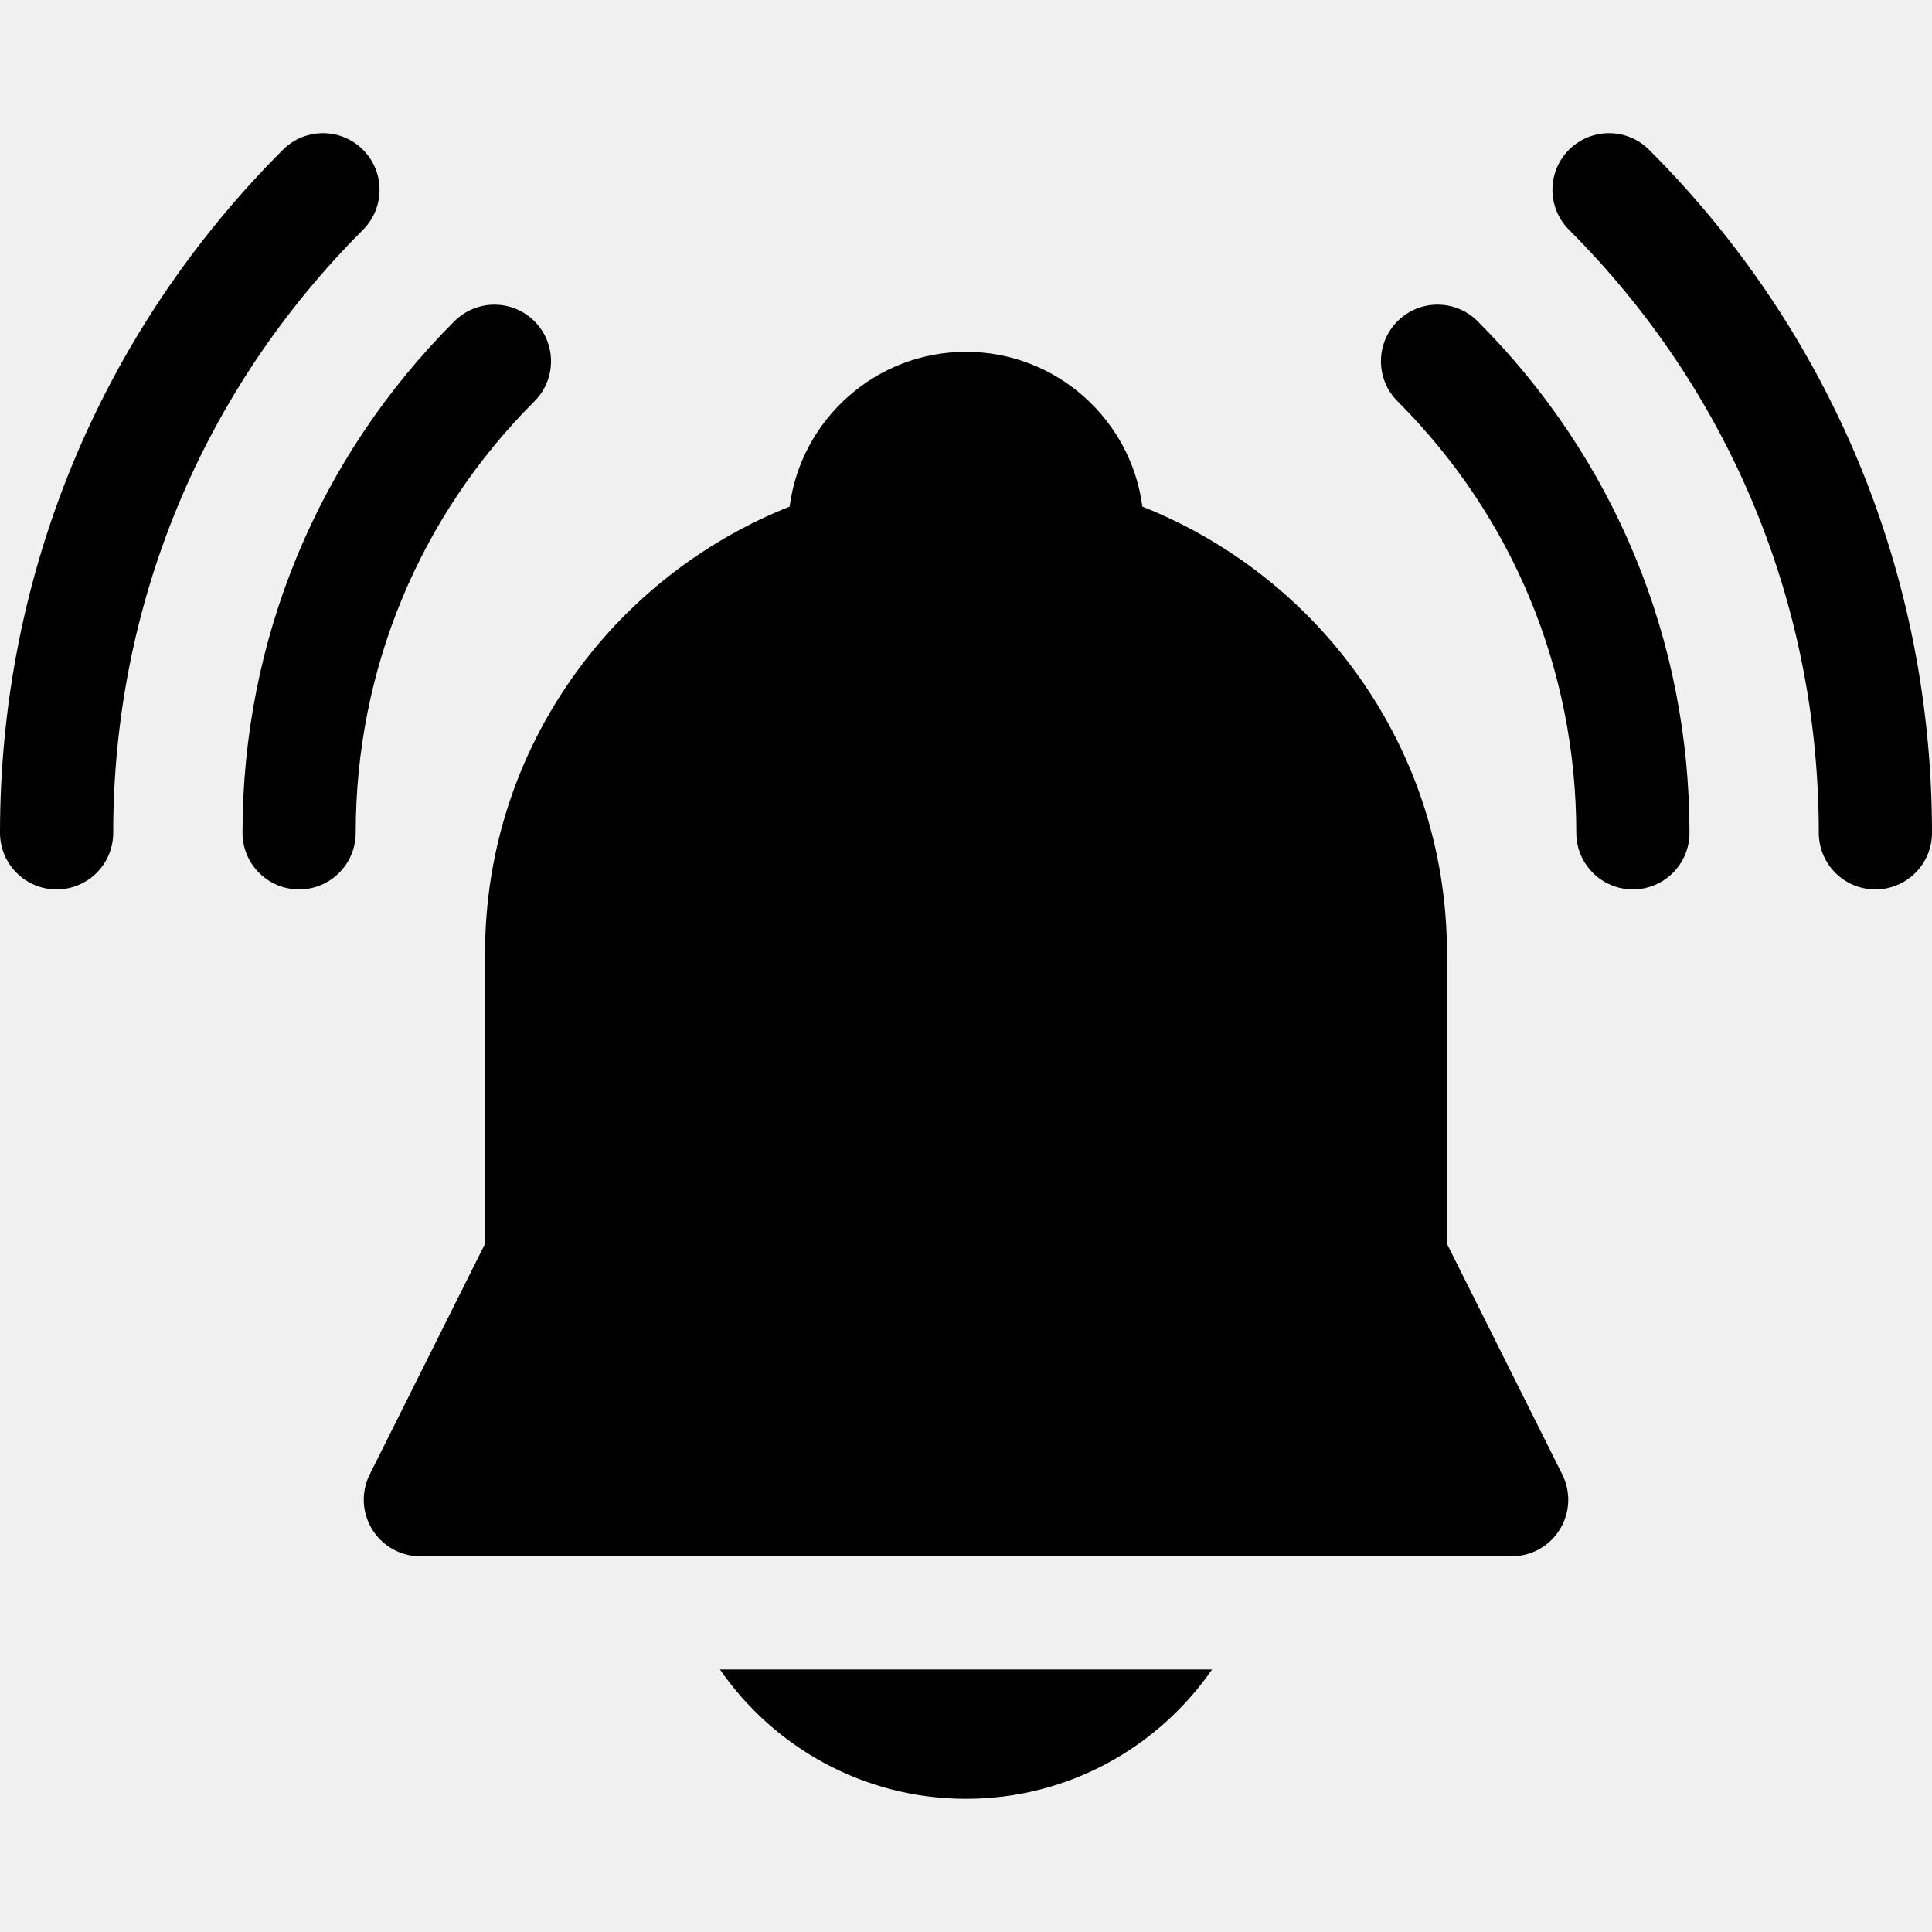
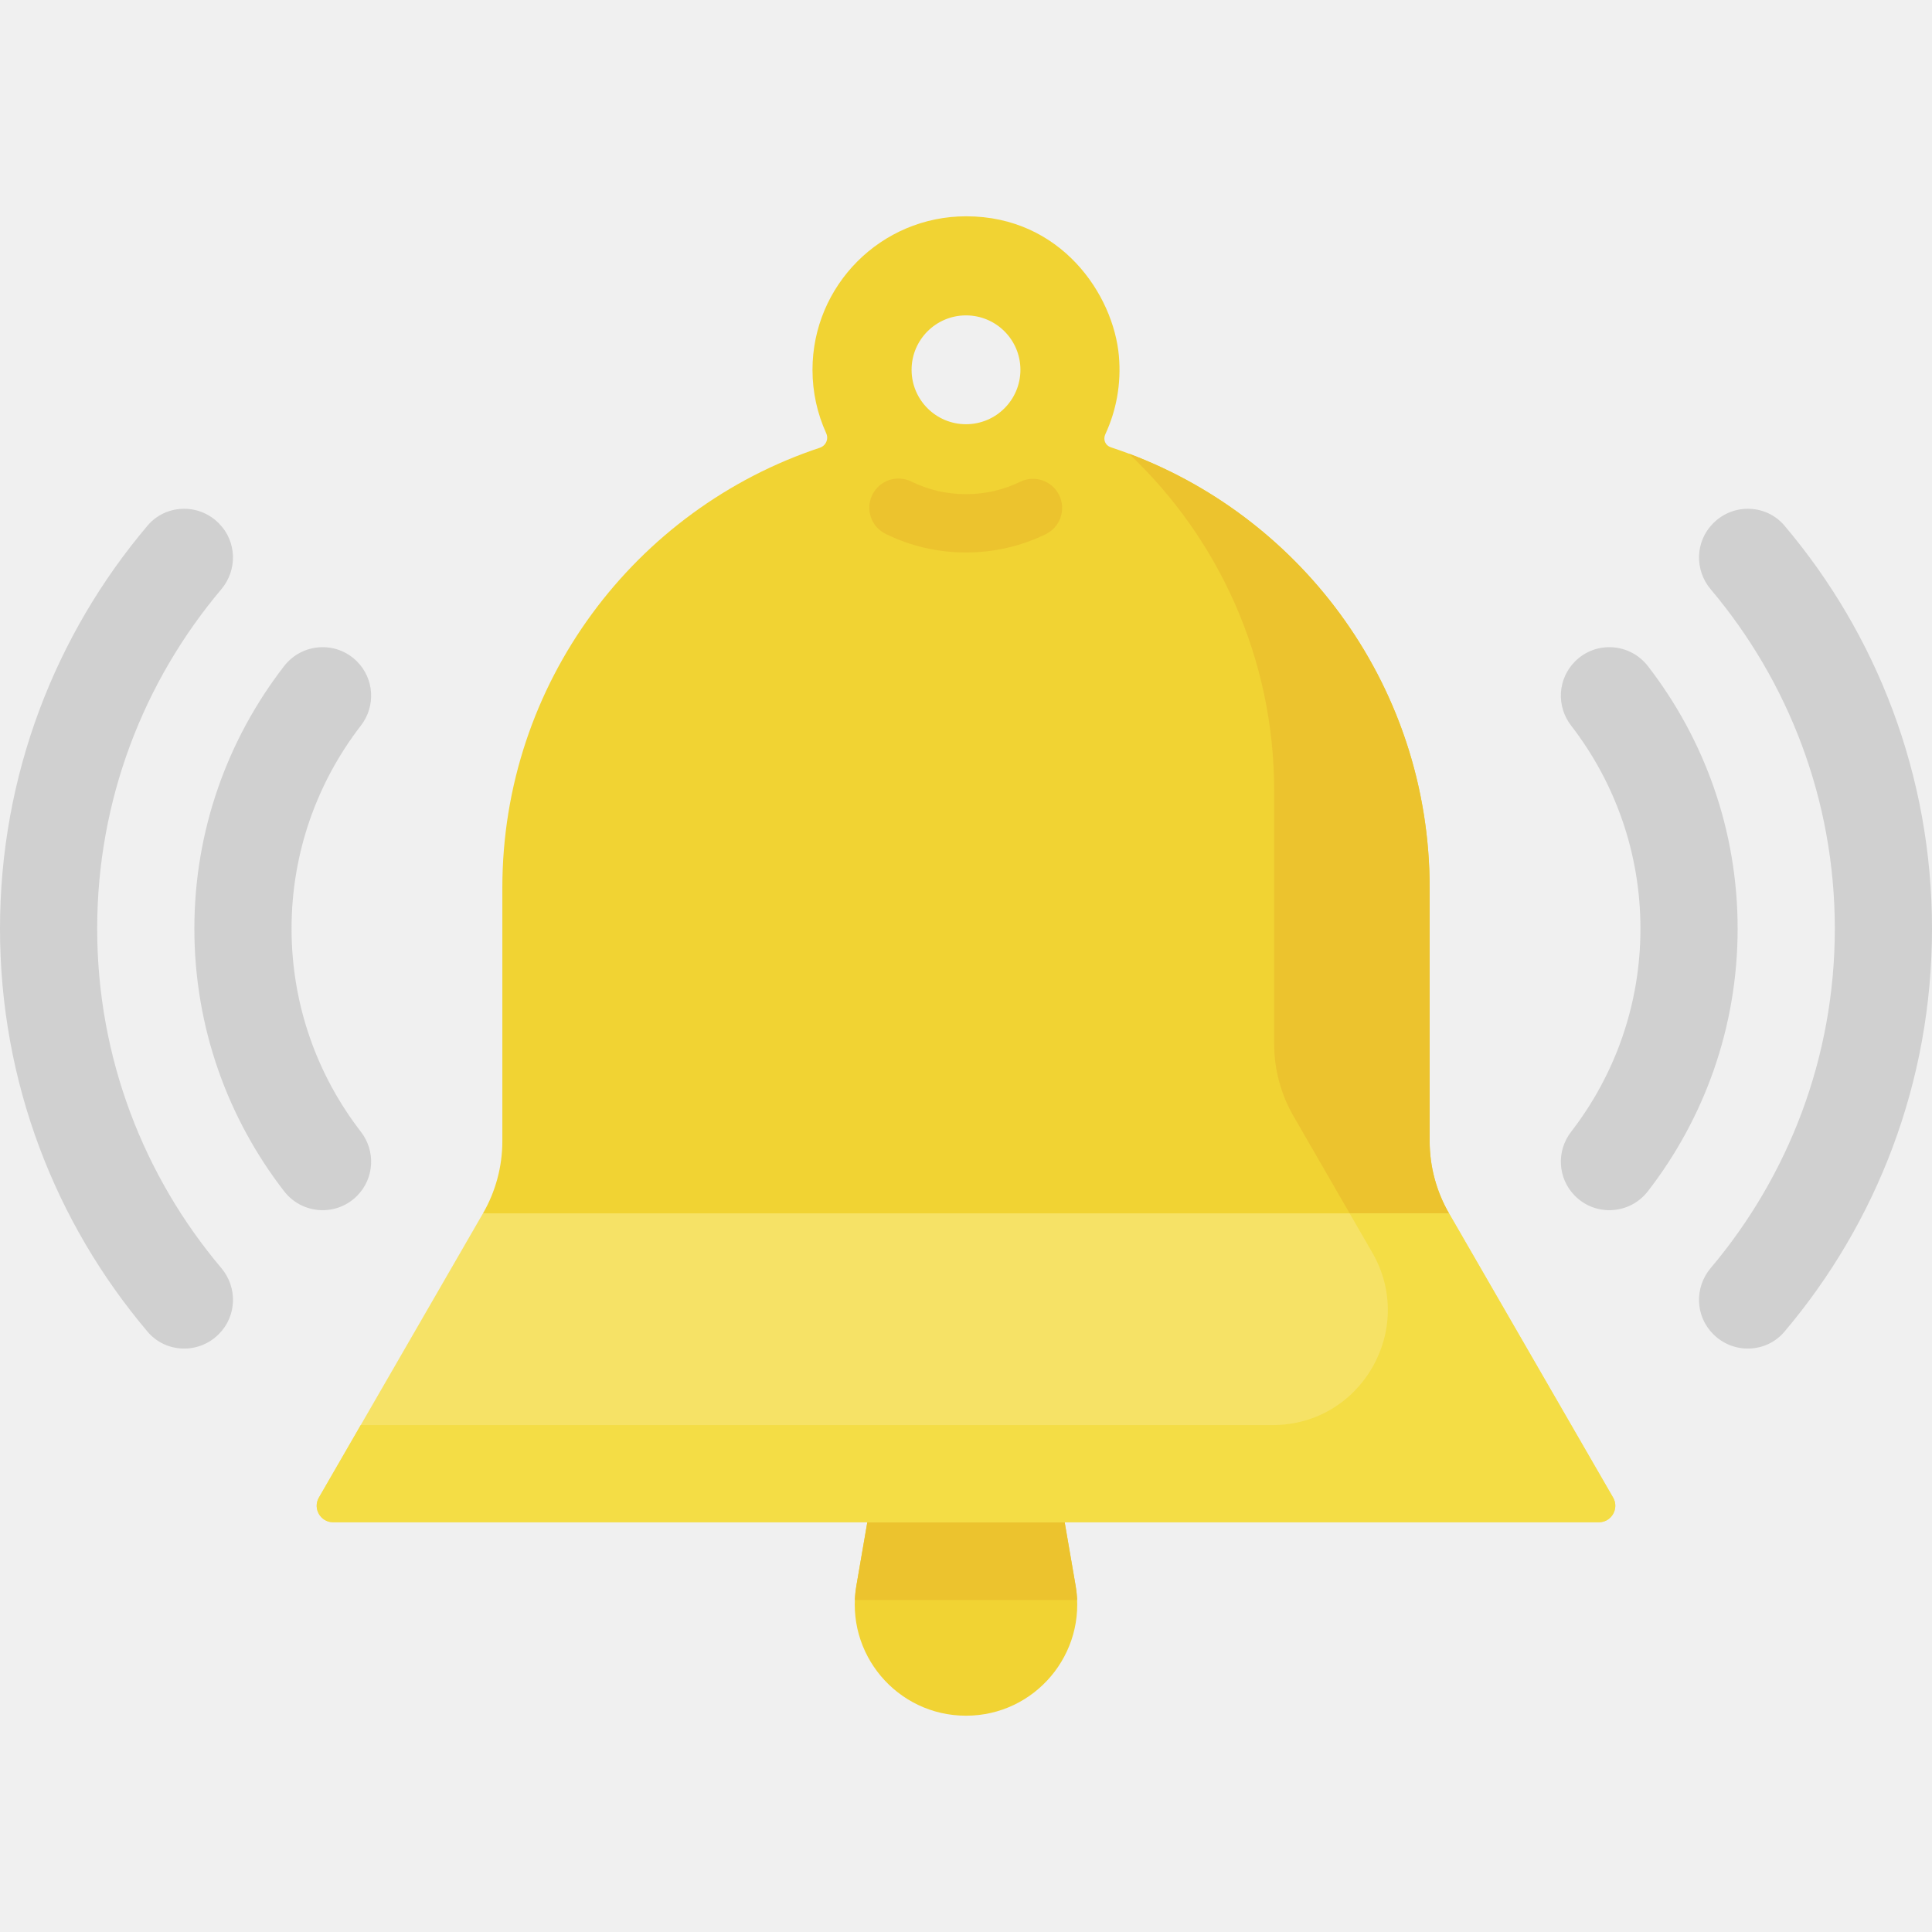
<svg xmlns="http://www.w3.org/2000/svg" width="512" height="512" viewBox="0 0 512 512" fill="none">
-   <path d="M437.018 39.687C431.159 33.828 421.663 33.83 415.804 39.687C409.947 45.545 409.947 55.042 415.805 60.9C458.492 103.585 482 160.339 482 220.707C482 228.991 488.717 235.707 497 235.707C505.285 235.707 512 228.991 512 220.707C512 152.325 485.371 88.038 437.018 39.687V39.687Z" fill="black" />
-   <path d="M96.193 39.688C90.334 33.829 80.838 33.831 74.979 39.688C26.629 88.042 0 152.328 0 220.707C0 228.991 6.716 235.707 15 235.707C23.284 235.707 30 228.991 30 220.707C30 160.342 53.508 103.588 96.193 60.901C102.051 55.043 102.051 45.546 96.193 39.688V39.688Z" fill="black" />
-   <path d="M370.357 85.126C364.5 90.984 364.5 100.481 370.358 106.34C400.908 136.887 417.732 177.503 417.732 220.707C417.732 228.991 424.449 235.707 432.732 235.707C441.017 235.707 447.732 228.991 447.732 220.707C447.732 169.489 427.787 121.339 391.571 85.125C385.713 79.268 376.215 79.269 370.357 85.126Z" fill="black" />
-   <path d="M141.634 85.133C135.776 79.276 126.279 79.277 120.421 85.134C84.209 121.35 64.266 169.497 64.266 220.707C64.266 228.991 70.983 235.707 79.266 235.707C87.551 235.707 94.266 228.991 94.266 220.707C94.266 177.51 111.089 136.895 141.635 106.347C147.492 100.488 147.492 90.99 141.634 85.133Z" fill="black" />
-   <path d="M383.467 329.633V252.84C383.467 224.83 374.549 198.251 357.678 175.976C343.576 157.36 324.345 142.816 302.739 134.258C299.73 111.146 279.918 93.24 256 93.24C232.082 93.24 212.268 111.146 209.261 134.258C187.655 142.816 168.424 157.36 154.323 175.976C137.451 198.251 128.533 224.83 128.533 252.84V329.633L97.984 390.732C95.66 395.381 95.908 400.904 98.64 405.326C101.373 409.749 106.202 412.44 111.4 412.44H400.6C405.799 412.44 410.627 409.749 413.36 405.326C416.093 400.904 416.342 395.382 414.017 390.732L383.467 329.633Z" fill="black" />
-   <path d="M256 476.707C283.005 476.707 306.886 463.123 321.204 442.439H190.795C205.114 463.123 228.995 476.707 256 476.707Z" fill="black" />
+   <g clip-path="url(#clip0_282_473)">
+     <path d="M282.149 403.419H229.85L226.956 420.197C223.849 438.211 237.72 454.679 255.999 454.679C274.279 454.679 288.149 438.211 285.042 420.197L282.149 403.419Z" fill="#F1D333" />
+     <path d="M285.453 424.023C285.4 422.759 285.265 421.483 285.043 420.198L282.149 403.42L241.129 393.96L229.85 403.42L226.956 420.198C226.734 421.483 226.599 422.76 226.546 424.023H285.453Z" fill="#ECC32E" />
+     <path d="M384.002 321.549C380.642 315.729 378.873 309.128 378.873 302.407V235.3C378.873 180.845 343.449 134.662 294.388 118.54C292.896 118.05 292.266 116.491 292.927 115.066C295.811 108.851 297.17 101.79 296.522 94.367C295.102 78.1 281.194 57.321 256.052 57.321C233.456 57.321 215.318 75.661 215.318 98.003C215.318 103.985 216.616 109.67 218.946 114.791C219.663 116.367 218.884 118.117 217.241 118.663C168.372 134.894 133.126 180.98 133.126 235.299L133.127 302.408C133.127 309.128 131.358 315.73 127.998 321.55L258.727 347.737L384.002 321.549ZM241.579 98.002C241.579 90.037 248.036 83.581 256 83.581C263.965 83.581 270.421 90.038 270.421 98.002C270.421 105.966 263.964 112.423 256 112.423C248.035 112.424 241.579 105.967 241.579 98.002Z" fill="#F1D333" />
+     <path d="M337.666 209.545V276.652C337.666 283.372 339.435 289.974 342.795 295.794L357.664 321.549L377.501 329.523L384.002 321.549C380.642 315.729 378.873 309.128 378.873 302.407V235.3C378.873 182.631 345.734 137.7 299.17 120.223C322.874 142.623 337.666 174.357 337.666 209.545V209.545Z" fill="#ECC32E" />
+     <path d="M512 246.11C512 286.826 497.29 324.098 472.9 352.908C468.07 358.614 459.353 358.89 454.067 353.604L453.997 353.534C449.236 348.773 449.009 341.192 453.351 336.047C473.865 311.739 486.245 280.349 486.245 246.11C486.245 211.879 473.863 180.481 453.355 156.171C449.015 151.027 449.243 143.449 454 138.689L454.075 138.614C459.361 133.325 468.081 133.6 472.912 139.309C497.299 168.128 512 205.405 512 246.11Z" fill="#D0D0D0" />
+     <path d="M460.491 246.11C460.491 272.283 451.615 296.431 436.71 315.69C431.956 321.832 422.905 322.442 417.413 316.95L417.397 316.934C412.806 312.343 412.388 305.074 416.358 299.937C427.874 285.036 434.736 266.363 434.736 246.111C434.736 225.859 427.874 207.186 416.358 192.285C412.388 187.148 412.806 179.878 417.397 175.287L417.413 175.271C422.905 169.779 431.956 170.388 436.71 176.531C451.615 195.789 460.491 219.937 460.491 246.11V246.11Z" fill="#D0D0D0" />
+     <path d="M0 246.11C0 286.826 14.71 324.098 39.1 352.908C43.93 358.614 52.647 358.89 57.933 353.604L58.003 353.534C62.764 348.773 62.991 341.192 58.649 336.047C38.135 311.739 25.755 280.349 25.755 246.11C25.755 211.879 38.137 180.481 58.645 156.171C62.985 151.027 62.757 143.449 58 138.689L57.925 138.614C52.639 133.325 43.919 133.6 39.088 139.309C14.701 168.128 0 205.405 0 246.11H0Z" fill="#D0D0D0" />
+     <path d="M51.509 246.11C51.509 272.283 60.385 296.431 75.29 315.69C80.044 321.832 89.095 322.442 94.587 316.95L94.603 316.934C99.194 312.343 99.612 305.074 95.642 299.937C84.126 285.036 77.264 266.363 77.264 246.111C77.264 225.859 84.126 207.186 95.642 192.285C99.612 187.148 99.194 179.878 94.603 175.287L94.587 175.271C89.095 169.779 80.044 170.388 75.29 176.531C60.385 195.789 51.509 219.937 51.509 246.11V246.11Z" fill="#D0D0D0" />
+     <path d="M256 146.41C248.531 146.41 241.365 144.752 234.701 141.483C230.87 139.604 229.288 134.974 231.167 131.143C233.046 127.311 237.675 125.73 241.507 127.609C246.035 129.83 250.911 130.957 256 130.957C261.044 130.957 265.881 129.85 270.376 127.667C274.213 125.803 278.838 127.402 280.701 131.241C282.566 135.079 280.966 139.702 277.127 141.566C270.511 144.781 263.403 146.41 256 146.41V146.41Z" fill="#ECC32E" />
+     <path d="M384.002 321.549H127.998L84.516 396.862C82.833 399.776 84.937 403.419 88.302 403.419H423.699C427.064 403.419 429.167 399.776 427.485 396.862L384.002 321.549Z" fill="#F6E266" />
+     <path d="M427.484 396.862L384.002 321.548H357.664L363.667 331.945C375.398 352.264 360.734 377.663 337.271 377.663H95.599L84.515 396.861C82.832 399.775 84.936 403.418 88.301 403.418H423.698C427.064 403.419 429.167 399.777 427.484 396.862V396.862Z" fill="#F4DD45" />
+   </g>
+   <defs>
+     <clipPath id="clip0_282_473">
+       <rect width="512" height="512" fill="white" />
+     </clipPath>
+   </defs>
</svg>
